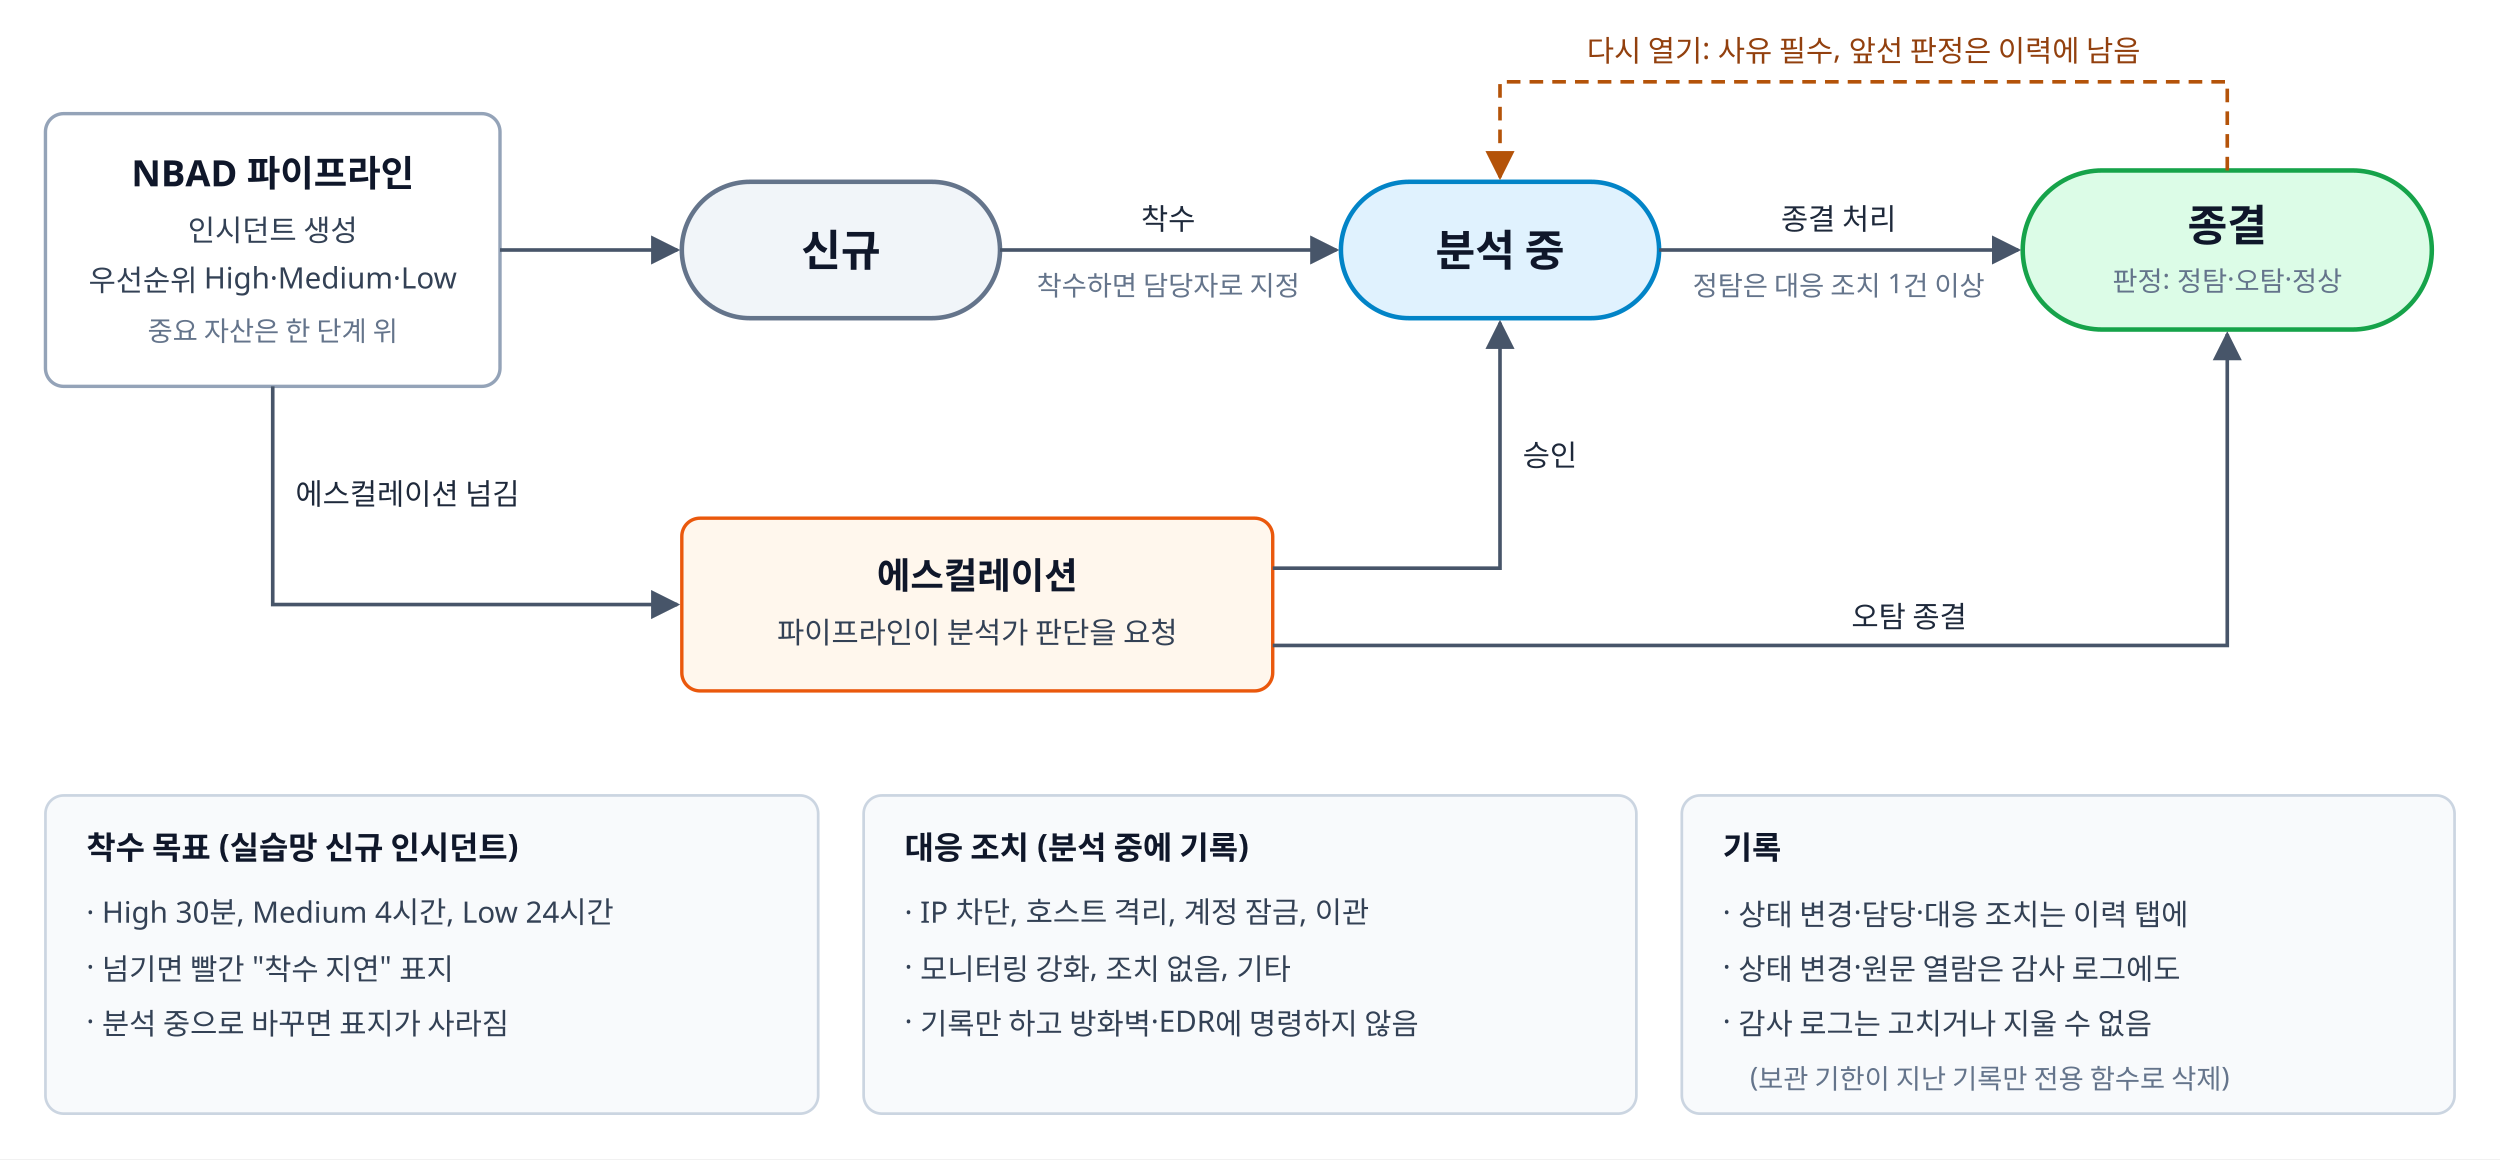
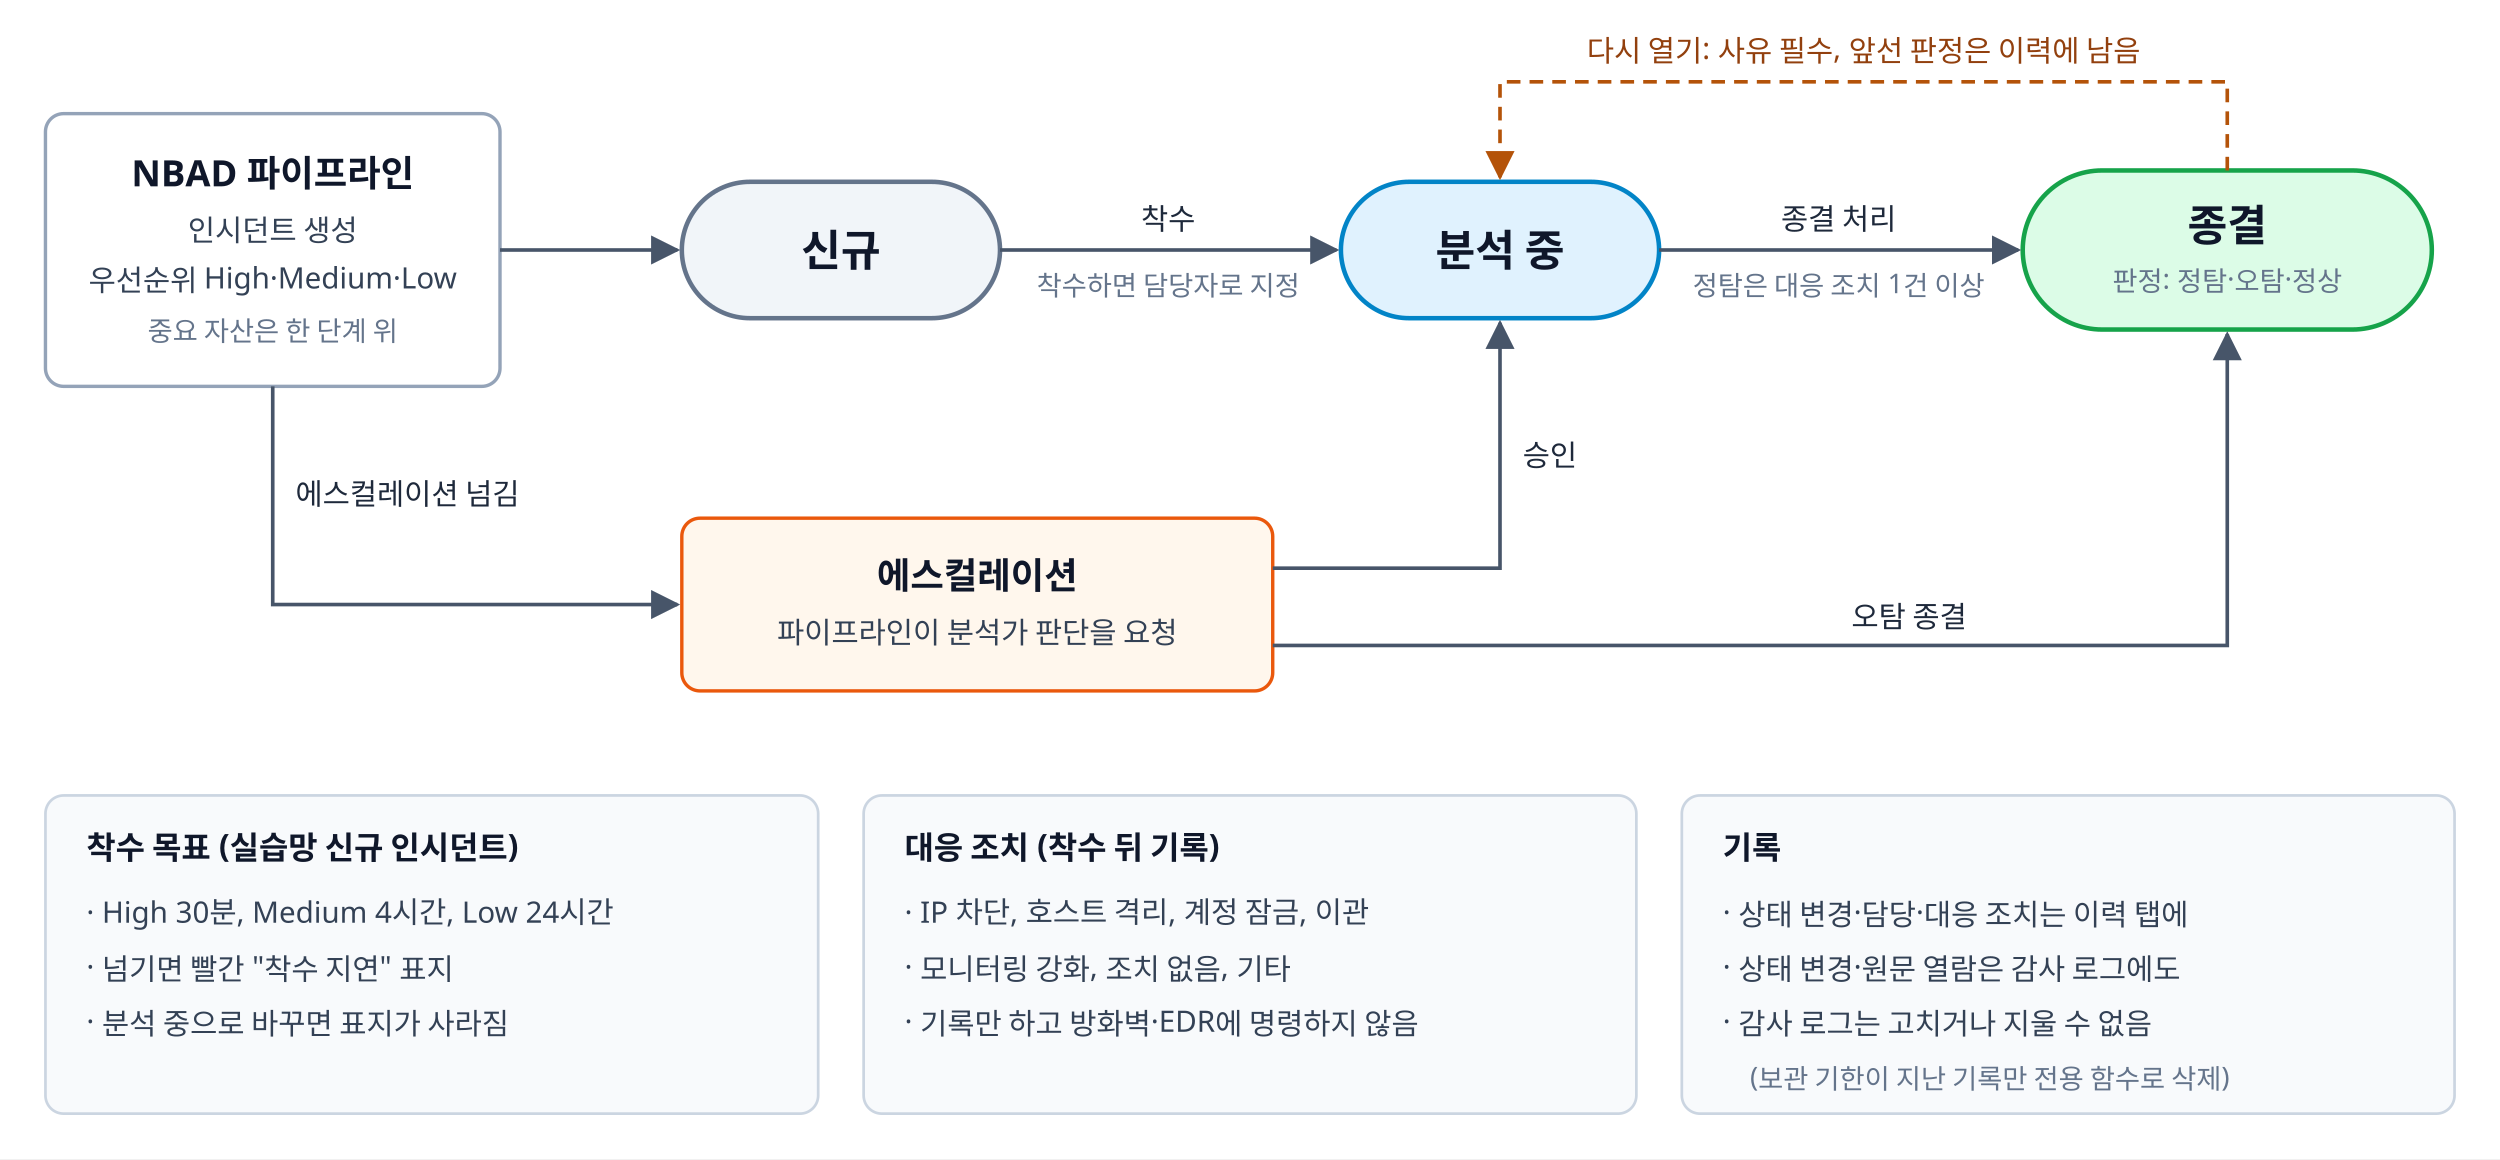
<svg xmlns="http://www.w3.org/2000/svg" width="1100" height="510" viewBox="0 0 1100 510" font-family="'Malgun Gothic', 'Apple SD Gothic Neo', 'Noto Sans KR', sans-serif">
  <defs>
    <marker id="arrow" viewBox="0 0 10 10" refX="9" refY="5" markerWidth="8" markerHeight="8" orient="auto-start-reverse">
      <path d="M0,0 L10,5 L0,10 z" fill="#475569" />
    </marker>
    <marker id="arrowB" viewBox="0 0 10 10" refX="9" refY="5" markerWidth="8" markerHeight="8" orient="auto-start-reverse">
      <path d="M0,0 L10,5 L0,10 z" fill="#b45309" />
    </marker>
    <style>
      .box { fill: #ffffff; stroke: #94a3b8; stroke-width: 1.5; }
      .new { fill: #f1f5f9; stroke: #64748b; stroke-width: 2; }
      .inv { fill: #e0f2fe; stroke: #0284c7; stroke-width: 2; }
      .closed { fill: #dcfce7; stroke: #16a34a; stroke-width: 2; }
      .esc { fill: #fff7ed; stroke: #ea580c; stroke-width: 1.5; }
      .note { fill: #f8fafc; stroke: #cbd5e1; stroke-width: 1.2; }
      .edge { fill: none; stroke: #475569; stroke-width: 1.6; marker-end: url(#arrow); }
      .back { fill: none; stroke: #b45309; stroke-width: 1.6; stroke-dasharray: 6 4; marker-end: url(#arrowB); }
      .t { font-size: 16px; font-weight: 700; fill: #0f172a; text-anchor: middle; }
      .st { font-size: 19px; font-weight: 700; fill: #0f172a; text-anchor: middle; }
      .s { font-size: 13px; fill: #334155; text-anchor: middle; }
      .n { font-size: 12px; fill: #64748b; text-anchor: middle; }
      .lbl { font-size: 13px; fill: #1e293b; }
      .lblb { font-size: 13px; fill: #92400e; }
      .h { font-size: 14px; font-weight: 700; fill: #0f172a; }
      .li { font-size: 13px; fill: #334155; }
    </style>
  </defs>
  <rect width="1100" height="510" fill="#ffffff" />
  <rect class="box" x="20" y="50" width="200" height="120" rx="8" />
  <text class="t" x="120" y="82">NBAD 파이프라인</text>
  <text class="s" x="120" y="106">인시던트 생성</text>
  <text class="s" x="120" y="128">우선순위 High·Medium·Low</text>
  <text class="n" x="120" y="150">중요 자산은 한 단계 위</text>
  <rect class="new" x="300" y="80" width="140" height="60" rx="30" />
  <text class="st" x="370" y="117">신규</text>
  <rect class="inv" x="590" y="80" width="140" height="60" rx="30" />
  <text class="st" x="660" y="117">분석 중</text>
  <rect class="closed" x="890" y="75" width="180" height="70" rx="35" />
  <text class="st" x="980" y="106">종결</text>
  <text class="n" x="980" y="128">판정: 정탐·오탐·정상</text>
  <path class="edge" d="M220,110 L298,110" />
  <path class="edge" d="M440,110 L588,110" />
  <text class="lbl" x="514" y="101" text-anchor="middle">착수</text>
  <text class="n" x="514" y="130">착수하면 담당자로 지정</text>
  <path class="edge" d="M730,110 L888,110" />
  <text class="lbl" x="809" y="101" text-anchor="middle">종결 처리</text>
  <text class="n" x="809" y="130">정탐은 대응 조치 1건 이상</text>
  <path class="back" d="M980,75 L980,36 L660,36 L660,78" />
  <text class="lblb" x="820" y="27" text-anchor="middle">다시 열기: 사유 필수, 앞선 판정은 이력에 남음</text>
  <rect class="esc" x="300" y="228" width="260" height="76" rx="8" />
  <text class="t" x="430" y="259">에스컬레이션</text>
  <text class="s" x="430" y="283">파이프라인이 분석가 판단을 요청</text>
  <path class="edge" d="M120,170 L120,266 L298,266" />
  <text class="lbl" x="130" y="222">에스컬레이션 넘김</text>
  <path class="edge" d="M560,250 L660,250 L660,142" />
  <text class="lbl" x="670" y="205">승인</text>
  <path class="edge" d="M560,284 L980,284 L980,147" />
  <text class="lbl" x="840" y="276" text-anchor="middle">오탐 종결</text>
  <rect class="note" x="20" y="350" width="340" height="140" rx="8" />
  <text class="h" x="38" y="378">착수 목표 (실습망 신규 인시던트)</text>
  <text class="li" x="38" y="406">· High 30분, Medium 4시간, Low 24시간</text>
  <text class="li" x="38" y="430">· 넘기면 빨간 "착수 지연" 표지</text>
  <text class="li" x="38" y="454">· 분석 중으로 바꾸면 표지가 사라짐</text>
  <rect class="note" x="380" y="350" width="340" height="140" rx="8" />
-   <text class="h" x="398" y="378">대응 조치 (분석 중에 기록)</text>
+   <text class="h" x="398" y="378">대응 조치 (착수 뒤 기록)</text>
  <text class="li" x="398" y="406">· IP 차단, 호스트 격리, 계정 잠금, 이관</text>
  <text class="li" x="398" y="430">· 모니터링 강화, 조치 없음, 기타</text>
  <text class="li" x="398" y="454">· 기록만 하고 방화벽·EDR에 명령하지 않음</text>
  <rect class="note" x="740" y="350" width="340" height="140" rx="8" />
  <text class="h" x="758" y="378">기록</text>
  <text class="li" x="758" y="406">· 상태 변경·담당·대응 조치는 이력 탭에</text>
  <text class="li" x="758" y="430">· 상태 변경·원문 열람은 감사 로그에도</text>
  <text class="li" x="758" y="454">· 감사 로그는 고치거나 지울 수 없음</text>
  <text class="li" x="770" y="478" fill="#64748b" style="font-size:12px;fill:#64748b">(보관 기한이 지난 기록만 전용 함수로 삭제)</text>
</svg>
